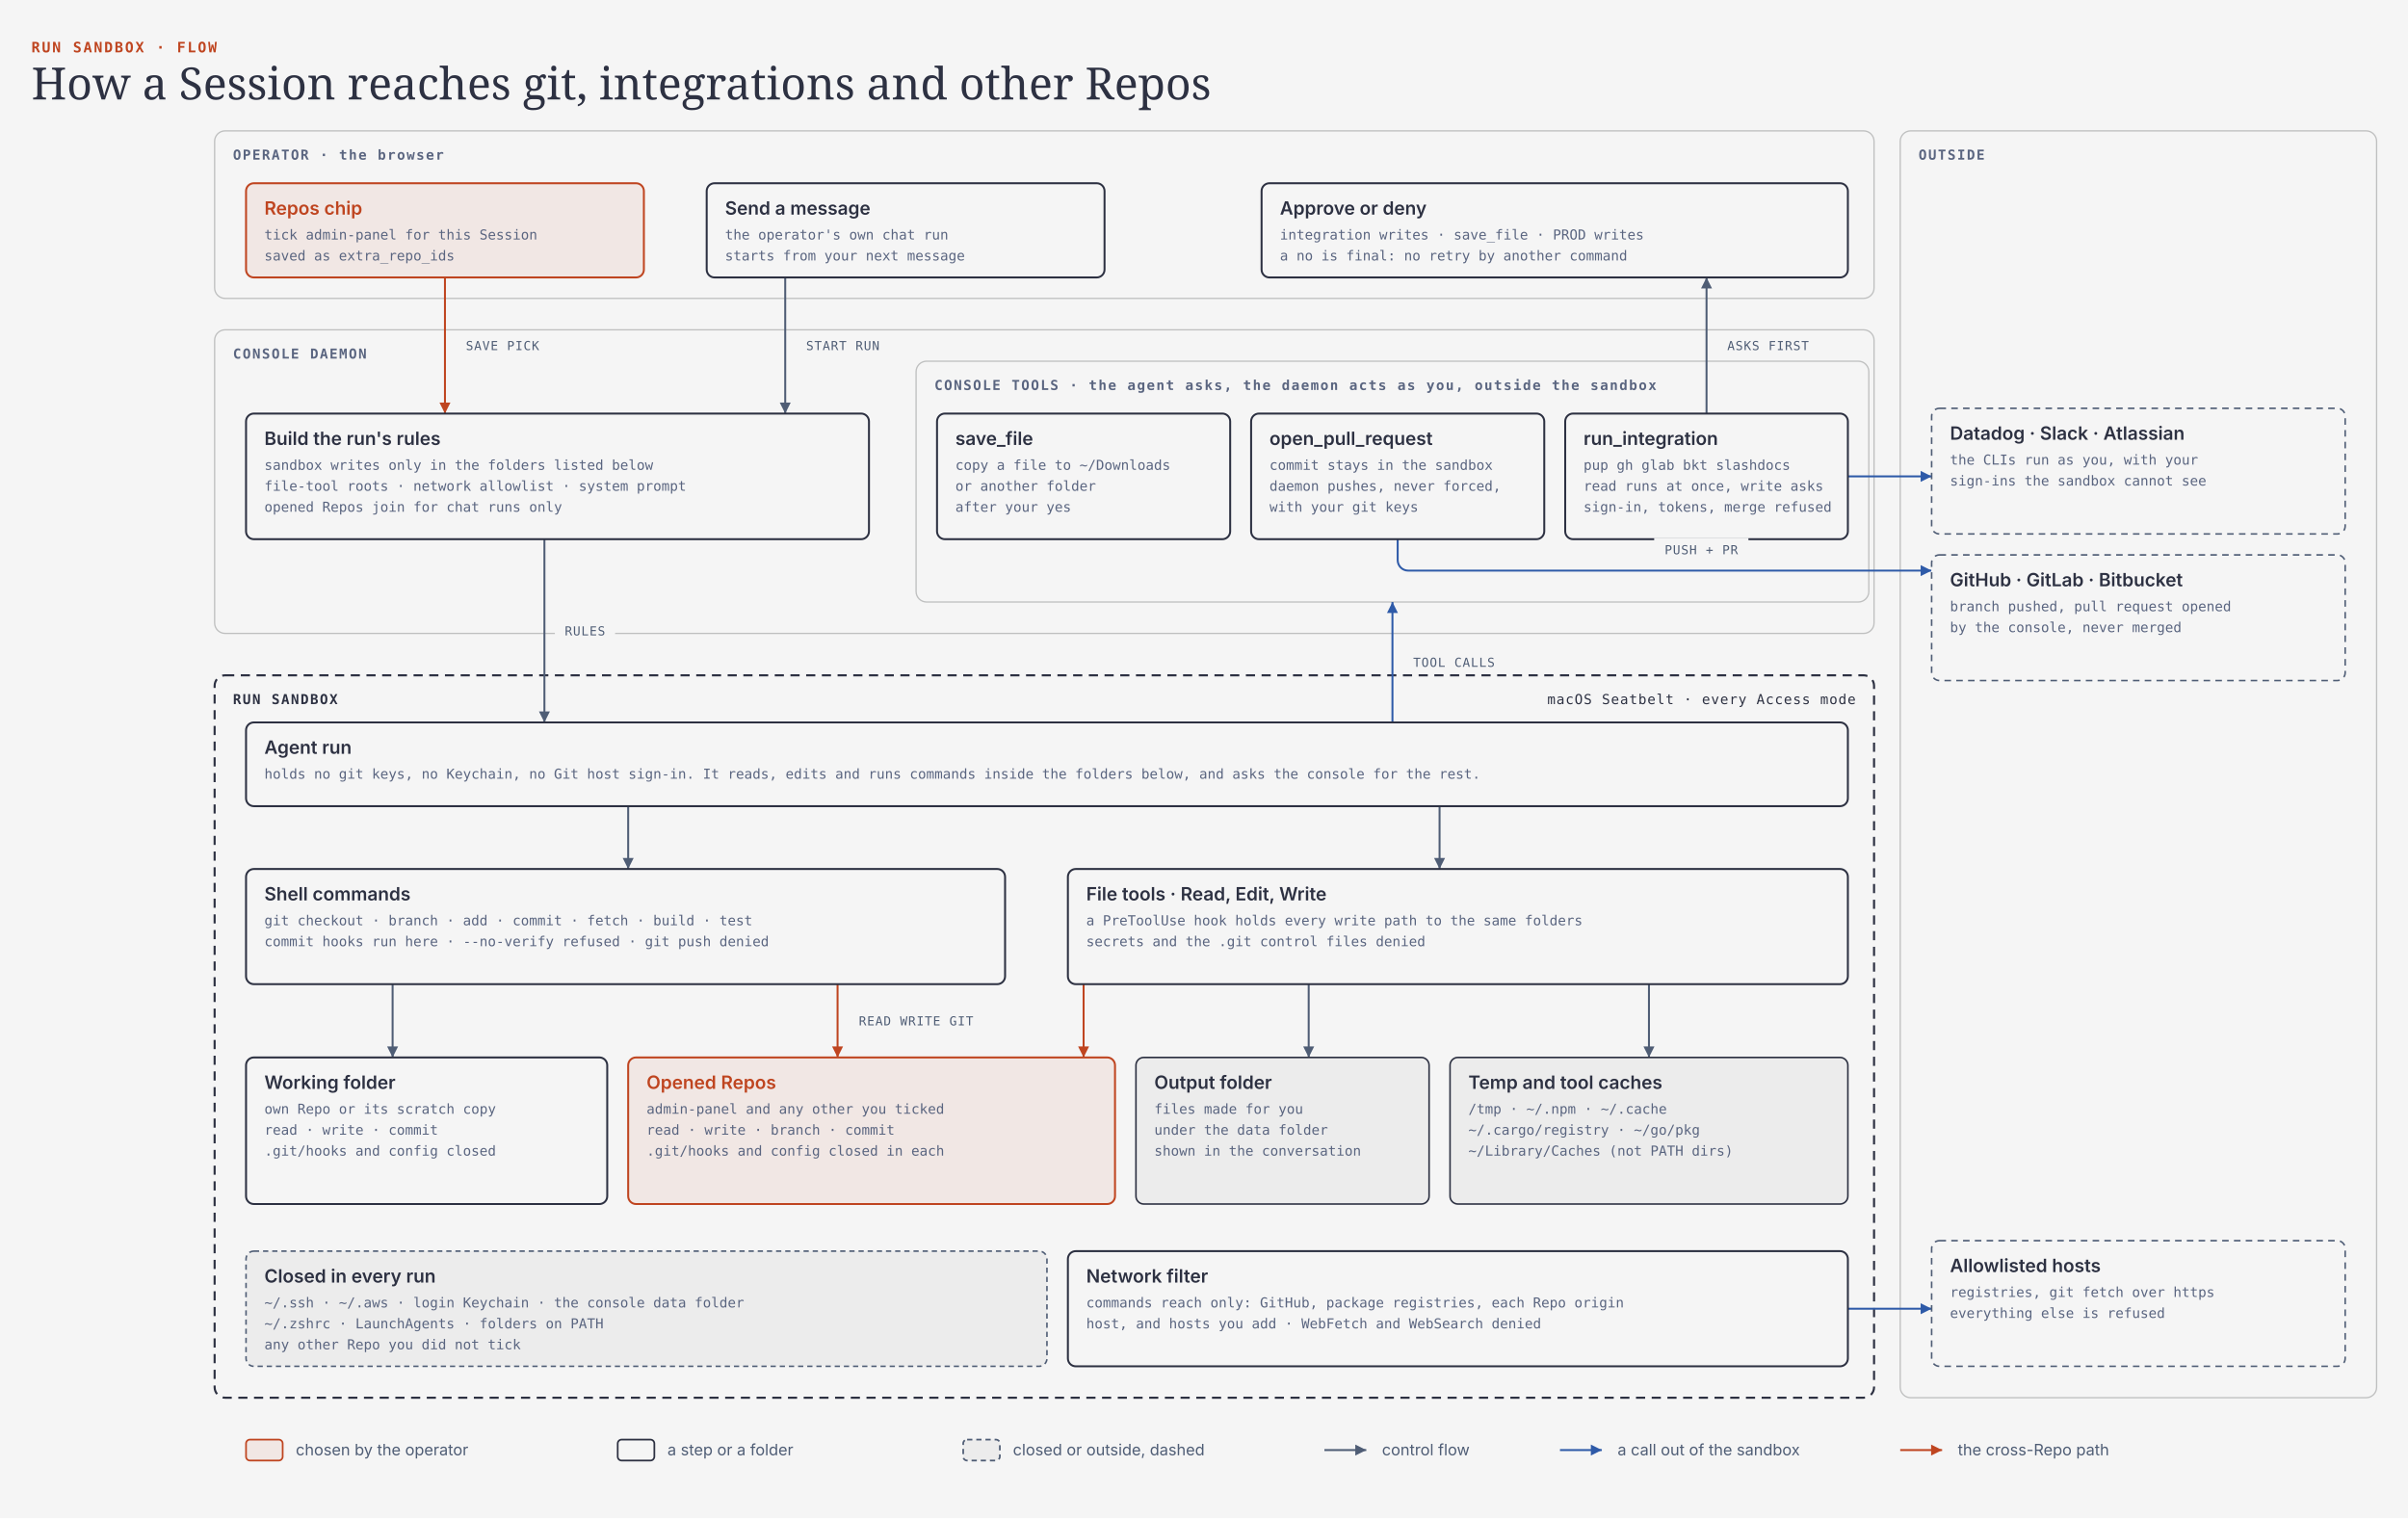
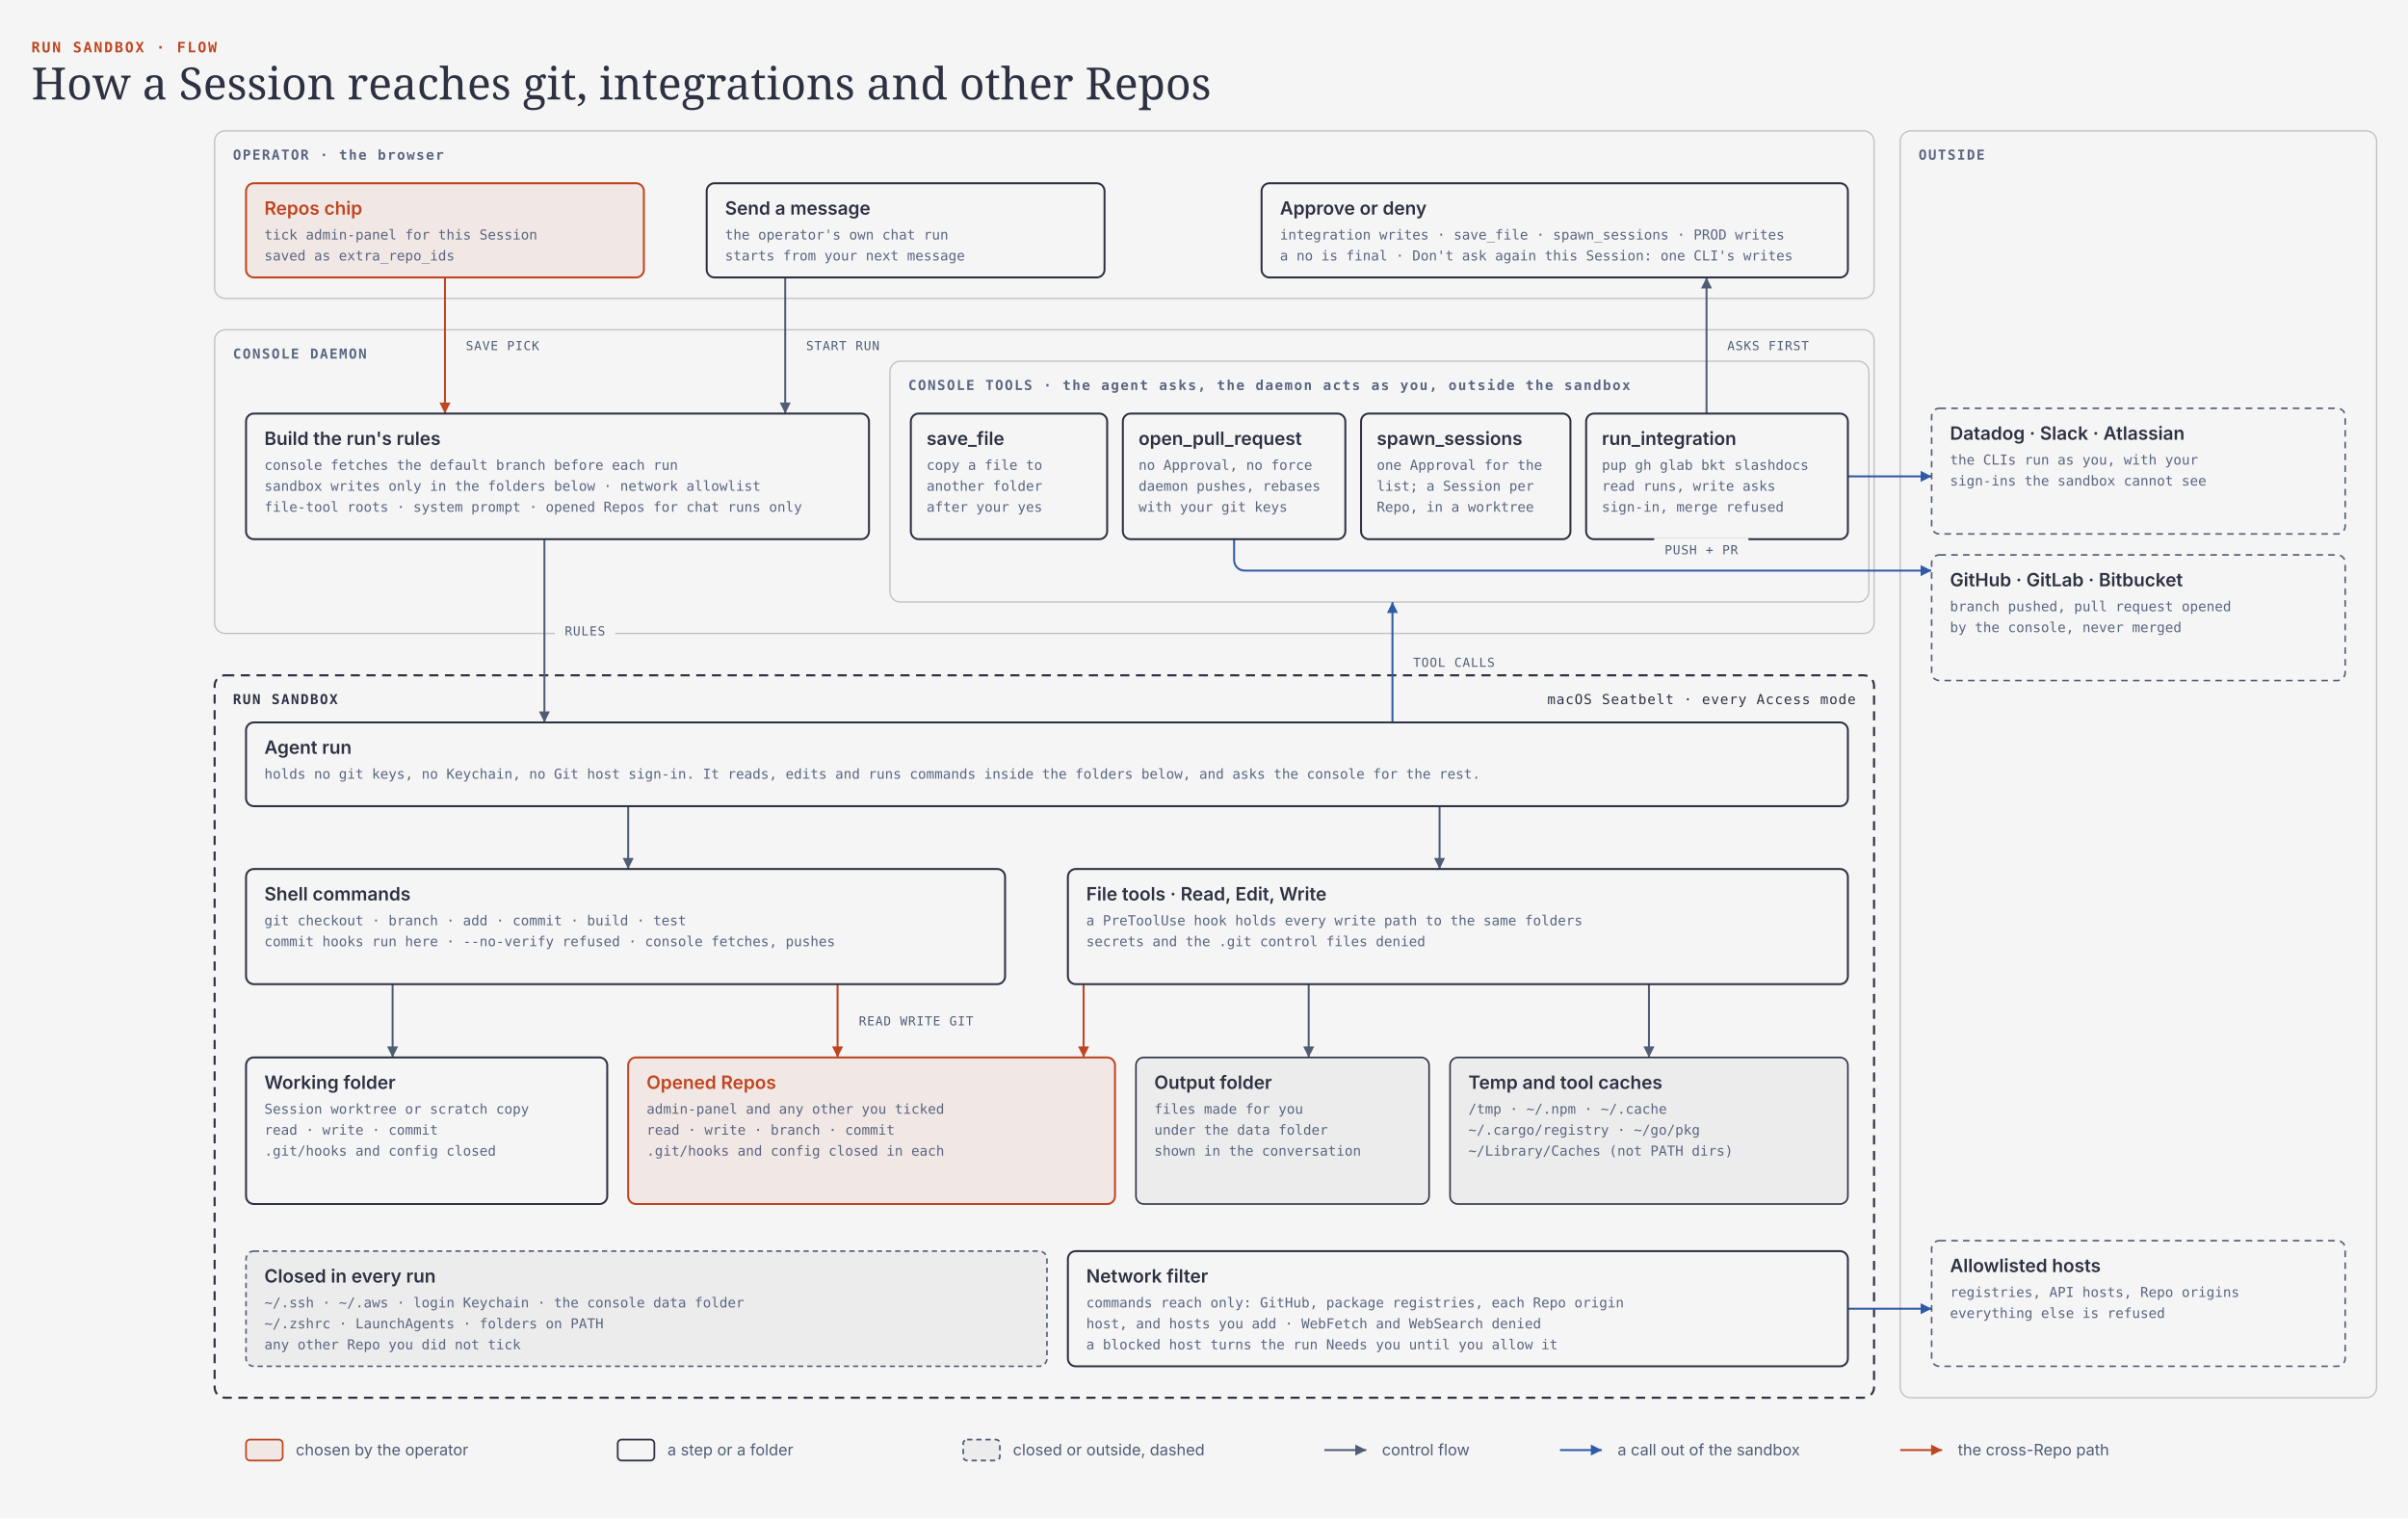
<svg xmlns="http://www.w3.org/2000/svg" viewBox="0 0 1840 1160" width="1840" height="1160" role="img" aria-labelledby="flow-title flow-desc">
  <defs>
    <marker id="am" viewBox="0 0 10 10" refX="9" refY="5" markerWidth="7" markerHeight="7" orient="auto-start-reverse">
      <path d="M1,1 L9,5 L1,9 z" fill="#4f5d75" />
    </marker>
    <marker id="aa" viewBox="0 0 10 10" refX="9" refY="5" markerWidth="7" markerHeight="7" orient="auto-start-reverse">
      <path d="M1,1 L9,5 L1,9 z" fill="#bf4520" />
    </marker>
    <marker id="al" viewBox="0 0 10 10" refX="9" refY="5" markerWidth="7" markerHeight="7" orient="auto-start-reverse">
      <path d="M1,1 L9,5 L1,9 z" fill="#2e5aa8" />
    </marker>
  </defs>
  <rect width="1840" height="1160" fill="#f5f5f5" />
  <text x="24" y="40" font-family="'Geist Mono', ui-monospace, Menlo, monospace" font-size="11" font-weight="600" letter-spacing="0.12em" fill="#bf4520">RUN SANDBOX · FLOW</text>
  <text x="24" y="76" font-family="'Instrument Serif', Georgia, serif" font-size="34" fill="#2d3142">How a Session reaches git, integrations and other Repos</text>
  <rect x="164" y="100" width="1268" height="128" rx="8" fill="none" stroke="#bfc0c0" stroke-width="1" />
  <text x="178" y="122" font-family="'Geist Mono', ui-monospace, Menlo, monospace" font-size="10.5" font-weight="600" letter-spacing="0.1em" fill="#5a6580">OPERATOR · the browser</text>
  <rect x="164" y="252" width="1268" height="232" rx="8" fill="none" stroke="#bfc0c0" stroke-width="1" />
  <text x="178" y="274" font-family="'Geist Mono', ui-monospace, Menlo, monospace" font-size="10.5" font-weight="600" letter-spacing="0.1em" fill="#5a6580">CONSOLE DAEMON</text>
  <rect x="164" y="516" width="1268" height="552" rx="8" fill="none" stroke="#2d3142" stroke-width="1.6" stroke-dasharray="7,5" />
  <text x="178" y="538" font-family="'Geist Mono', ui-monospace, Menlo, monospace" font-size="10.5" font-weight="600" letter-spacing="0.1em" fill="#2d3142">RUN SANDBOX</text>
  <text x="1418" y="538" text-anchor="end" font-family="'Geist Mono', ui-monospace, Menlo, monospace" font-size="10.5" letter-spacing="0.06em" fill="#2d3142">macOS Seatbelt · every Access mode</text>
  <rect x="1452" y="100" width="364" height="968" rx="8" fill="none" stroke="#bfc0c0" stroke-width="1" />
  <text x="1466" y="122" font-family="'Geist Mono', ui-monospace, Menlo, monospace" font-size="10.5" font-weight="600" letter-spacing="0.1em" fill="#5a6580">OUTSIDE</text>
-   <rect x="700" y="276" width="728" height="184" rx="8" fill="none" stroke="#bfc0c0" stroke-width="1" />
-   <text x="714" y="298" font-family="'Geist Mono', ui-monospace, Menlo, monospace" font-size="10.5" font-weight="600" letter-spacing="0.1em" fill="#5a6580">CONSOLE TOOLS · the agent asks, the daemon acts as you, outside the sandbox</text>
+   <rect x="680" y="276" width="748" height="184" rx="8" fill="none" stroke="#bfc0c0" stroke-width="1" />
+   <text x="694" y="298" font-family="'Geist Mono', ui-monospace, Menlo, monospace" font-size="10.5" font-weight="600" letter-spacing="0.1em" fill="#5a6580">CONSOLE TOOLS · the agent asks, the daemon acts as you, outside the sandbox</text>
  <path d="M340,212 V316" fill="none" stroke="#bf4520" stroke-width="1.5" marker-end="url(#aa)" />
  <path d="M600,212 V316" fill="none" stroke="#4f5d75" stroke-width="1.5" marker-end="url(#am)" />
  <path d="M1304,316 V212" fill="none" stroke="#4f5d75" stroke-width="1.5" marker-end="url(#am)" />
  <path d="M416,412 V552" fill="none" stroke="#4f5d75" stroke-width="1.5" marker-end="url(#am)" />
  <path d="M1064,552 V460" fill="none" stroke="#2e5aa8" stroke-width="1.5" marker-end="url(#al)" />
  <path d="M1412,364 H1476" fill="none" stroke="#2e5aa8" stroke-width="1.5" marker-end="url(#al)" />
-   <path d="M1068,412 V428 a8,8 0 0 0 8,8 H1476" fill="none" stroke="#2e5aa8" stroke-width="1.5" marker-end="url(#al)" />
+   <path d="M943,412 V428 a8,8 0 0 0 8,8 H1476" fill="none" stroke="#2e5aa8" stroke-width="1.5" marker-end="url(#al)" />
  <path d="M480,616 V664" fill="none" stroke="#4f5d75" stroke-width="1.5" marker-end="url(#am)" />
  <path d="M1100,616 V664" fill="none" stroke="#4f5d75" stroke-width="1.5" marker-end="url(#am)" />
  <path d="M300,752 V808" fill="none" stroke="#4f5d75" stroke-width="1.5" marker-end="url(#am)" />
  <path d="M640,752 V808" fill="none" stroke="#bf4520" stroke-width="1.5" marker-end="url(#aa)" />
  <path d="M828,752 V808" fill="none" stroke="#bf4520" stroke-width="1.5" marker-end="url(#aa)" />
  <path d="M1000,752 V808" fill="none" stroke="#4f5d75" stroke-width="1.5" marker-end="url(#am)" />
  <path d="M1260,752 V808" fill="none" stroke="#4f5d75" stroke-width="1.5" marker-end="url(#am)" />
  <path d="M1412,1000 H1476" fill="none" stroke="#2e5aa8" stroke-width="1.5" marker-end="url(#al)" />
  <rect x="188" y="140" width="304" height="72" rx="6" fill="#f5f5f5" />
  <rect x="188" y="140" width="304" height="72" rx="6" fill="rgba(191,69,32,0.08)" stroke="#bf4520" stroke-width="1.5" />
  <text x="202" y="164" font-family="Geist, Inter, system-ui, sans-serif" font-size="14" font-weight="600" fill="#bf4520">Repos chip</text>
  <text x="202" y="183" font-family="'Geist Mono', ui-monospace, Menlo, monospace" font-size="10.5" fill="#5a6580">tick admin-panel for this Session</text>
  <text x="202" y="199" font-family="'Geist Mono', ui-monospace, Menlo, monospace" font-size="10.5" fill="#5a6580">saved as extra_repo_ids</text>
  <rect x="540" y="140" width="304" height="72" rx="6" fill="#f5f5f5" />
  <rect x="540" y="140" width="304" height="72" rx="6" fill="#f5f5f5" stroke="#2d3142" stroke-width="1.5" />
  <text x="554" y="164" font-family="Geist, Inter, system-ui, sans-serif" font-size="14" font-weight="600" fill="#2d3142">Send a message</text>
  <text x="554" y="183" font-family="'Geist Mono', ui-monospace, Menlo, monospace" font-size="10.5" fill="#5a6580">the operator's own chat run</text>
  <text x="554" y="199" font-family="'Geist Mono', ui-monospace, Menlo, monospace" font-size="10.5" fill="#5a6580">starts from your next message</text>
  <rect x="964" y="140" width="448" height="72" rx="6" fill="#f5f5f5" />
  <rect x="964" y="140" width="448" height="72" rx="6" fill="#f5f5f5" stroke="#2d3142" stroke-width="1.5" />
  <text x="978" y="164" font-family="Geist, Inter, system-ui, sans-serif" font-size="14" font-weight="600" fill="#2d3142">Approve or deny</text>
-   <text x="978" y="183" font-family="'Geist Mono', ui-monospace, Menlo, monospace" font-size="10.5" fill="#5a6580">integration writes · save_file · PROD writes</text>
-   <text x="978" y="199" font-family="'Geist Mono', ui-monospace, Menlo, monospace" font-size="10.5" fill="#5a6580">a no is final: no retry by another command</text>
+   <text x="978" y="183" font-family="'Geist Mono', ui-monospace, Menlo, monospace" font-size="10.5" fill="#5a6580">integration writes · save_file · spawn_sessions · PROD writes</text>
+   <text x="978" y="199" font-family="'Geist Mono', ui-monospace, Menlo, monospace" font-size="10.5" fill="#5a6580">a no is final · Don't ask again this Session: one CLI's writes</text>
  <rect x="188" y="316" width="476" height="96" rx="6" fill="#f5f5f5" />
  <rect x="188" y="316" width="476" height="96" rx="6" fill="#f5f5f5" stroke="#2d3142" stroke-width="1.5" />
  <text x="202" y="340" font-family="Geist, Inter, system-ui, sans-serif" font-size="14" font-weight="600" fill="#2d3142">Build the run's rules</text>
-   <text x="202" y="359" font-family="'Geist Mono', ui-monospace, Menlo, monospace" font-size="10.5" fill="#5a6580">sandbox writes only in the folders listed below</text>
-   <text x="202" y="375" font-family="'Geist Mono', ui-monospace, Menlo, monospace" font-size="10.5" fill="#5a6580">file-tool roots · network allowlist · system prompt</text>
-   <text x="202" y="391" font-family="'Geist Mono', ui-monospace, Menlo, monospace" font-size="10.5" fill="#5a6580">opened Repos join for chat runs only</text>
-   <rect x="716" y="316" width="224" height="96" rx="6" fill="#f5f5f5" />
-   <rect x="716" y="316" width="224" height="96" rx="6" fill="#f5f5f5" stroke="#2d3142" stroke-width="1.5" />
-   <text x="730" y="340" font-family="Geist, Inter, system-ui, sans-serif" font-size="14" font-weight="600" fill="#2d3142">save_file</text>
-   <text x="730" y="359" font-family="'Geist Mono', ui-monospace, Menlo, monospace" font-size="10.5" fill="#5a6580">copy a file to ~/Downloads</text>
-   <text x="730" y="375" font-family="'Geist Mono', ui-monospace, Menlo, monospace" font-size="10.5" fill="#5a6580">or another folder</text>
-   <text x="730" y="391" font-family="'Geist Mono', ui-monospace, Menlo, monospace" font-size="10.5" fill="#5a6580">after your yes</text>
-   <rect x="956" y="316" width="224" height="96" rx="6" fill="#f5f5f5" />
-   <rect x="956" y="316" width="224" height="96" rx="6" fill="#f5f5f5" stroke="#2d3142" stroke-width="1.5" />
-   <text x="970" y="340" font-family="Geist, Inter, system-ui, sans-serif" font-size="14" font-weight="600" fill="#2d3142">open_pull_request</text>
-   <text x="970" y="359" font-family="'Geist Mono', ui-monospace, Menlo, monospace" font-size="10.5" fill="#5a6580">commit stays in the sandbox</text>
-   <text x="970" y="375" font-family="'Geist Mono', ui-monospace, Menlo, monospace" font-size="10.5" fill="#5a6580">daemon pushes, never forced,</text>
-   <text x="970" y="391" font-family="'Geist Mono', ui-monospace, Menlo, monospace" font-size="10.5" fill="#5a6580">with your git keys</text>
-   <rect x="1196" y="316" width="216" height="96" rx="6" fill="#f5f5f5" />
-   <rect x="1196" y="316" width="216" height="96" rx="6" fill="#f5f5f5" stroke="#2d3142" stroke-width="1.5" />
-   <text x="1210" y="340" font-family="Geist, Inter, system-ui, sans-serif" font-size="14" font-weight="600" fill="#2d3142">run_integration</text>
-   <text x="1210" y="359" font-family="'Geist Mono', ui-monospace, Menlo, monospace" font-size="10.5" fill="#5a6580">pup gh glab bkt slashdocs</text>
-   <text x="1210" y="375" font-family="'Geist Mono', ui-monospace, Menlo, monospace" font-size="10.5" fill="#5a6580">read runs at once, write asks</text>
-   <text x="1210" y="391" font-family="'Geist Mono', ui-monospace, Menlo, monospace" font-size="10.5" fill="#5a6580">sign-in, tokens, merge refused</text>
+   <text x="202" y="359" font-family="'Geist Mono', ui-monospace, Menlo, monospace" font-size="10.5" fill="#5a6580">console fetches the default branch before each run</text>
+   <text x="202" y="375" font-family="'Geist Mono', ui-monospace, Menlo, monospace" font-size="10.5" fill="#5a6580">sandbox writes only in the folders below · network allowlist</text>
+   <text x="202" y="391" font-family="'Geist Mono', ui-monospace, Menlo, monospace" font-size="10.5" fill="#5a6580">file-tool roots · system prompt · opened Repos for chat runs only</text>
+   <rect x="696" y="316" width="150" height="96" rx="6" fill="#f5f5f5" />
+   <rect x="696" y="316" width="150" height="96" rx="6" fill="#f5f5f5" stroke="#2d3142" stroke-width="1.5" />
+   <text x="708" y="340" font-family="Geist, Inter, system-ui, sans-serif" font-size="14" font-weight="600" fill="#2d3142">save_file</text>
+   <text x="708" y="359" font-family="'Geist Mono', ui-monospace, Menlo, monospace" font-size="10.5" fill="#5a6580">copy a file to</text>
+   <text x="708" y="375" font-family="'Geist Mono', ui-monospace, Menlo, monospace" font-size="10.5" fill="#5a6580">another folder</text>
+   <text x="708" y="391" font-family="'Geist Mono', ui-monospace, Menlo, monospace" font-size="10.5" fill="#5a6580">after your yes</text>
+   <rect x="858" y="316" width="170" height="96" rx="6" fill="#f5f5f5" />
+   <rect x="858" y="316" width="170" height="96" rx="6" fill="#f5f5f5" stroke="#2d3142" stroke-width="1.5" />
+   <text x="870" y="340" font-family="Geist, Inter, system-ui, sans-serif" font-size="14" font-weight="600" fill="#2d3142">open_pull_request</text>
+   <text x="870" y="359" font-family="'Geist Mono', ui-monospace, Menlo, monospace" font-size="10.5" fill="#5a6580">no Approval, no force</text>
+   <text x="870" y="375" font-family="'Geist Mono', ui-monospace, Menlo, monospace" font-size="10.5" fill="#5a6580">daemon pushes, rebases</text>
+   <text x="870" y="391" font-family="'Geist Mono', ui-monospace, Menlo, monospace" font-size="10.5" fill="#5a6580">with your git keys</text>
+   <rect x="1040" y="316" width="160" height="96" rx="6" fill="#f5f5f5" />
+   <rect x="1040" y="316" width="160" height="96" rx="6" fill="#f5f5f5" stroke="#2d3142" stroke-width="1.5" />
+   <text x="1052" y="340" font-family="Geist, Inter, system-ui, sans-serif" font-size="14" font-weight="600" fill="#2d3142">spawn_sessions</text>
+   <text x="1052" y="359" font-family="'Geist Mono', ui-monospace, Menlo, monospace" font-size="10.5" fill="#5a6580">one Approval for the</text>
+   <text x="1052" y="375" font-family="'Geist Mono', ui-monospace, Menlo, monospace" font-size="10.5" fill="#5a6580">list; a Session per</text>
+   <text x="1052" y="391" font-family="'Geist Mono', ui-monospace, Menlo, monospace" font-size="10.5" fill="#5a6580">Repo, in a worktree</text>
+   <rect x="1212" y="316" width="200" height="96" rx="6" fill="#f5f5f5" />
+   <rect x="1212" y="316" width="200" height="96" rx="6" fill="#f5f5f5" stroke="#2d3142" stroke-width="1.5" />
+   <text x="1224" y="340" font-family="Geist, Inter, system-ui, sans-serif" font-size="14" font-weight="600" fill="#2d3142">run_integration</text>
+   <text x="1224" y="359" font-family="'Geist Mono', ui-monospace, Menlo, monospace" font-size="10.5" fill="#5a6580">pup gh glab bkt slashdocs</text>
+   <text x="1224" y="375" font-family="'Geist Mono', ui-monospace, Menlo, monospace" font-size="10.5" fill="#5a6580">read runs, write asks</text>
+   <text x="1224" y="391" font-family="'Geist Mono', ui-monospace, Menlo, monospace" font-size="10.5" fill="#5a6580">sign-in, merge refused</text>
  <rect x="188" y="552" width="1224" height="64" rx="6" fill="#f5f5f5" />
  <rect x="188" y="552" width="1224" height="64" rx="6" fill="#f5f5f5" stroke="#2d3142" stroke-width="1.5" />
  <text x="202" y="576" font-family="Geist, Inter, system-ui, sans-serif" font-size="14" font-weight="600" fill="#2d3142">Agent run</text>
  <text x="202" y="595" font-family="'Geist Mono', ui-monospace, Menlo, monospace" font-size="10.5" fill="#5a6580">holds no git keys, no Keychain, no Git host sign-in. It reads, edits and runs commands inside the folders below, and asks the console for the rest.</text>
  <rect x="188" y="664" width="580" height="88" rx="6" fill="#f5f5f5" />
  <rect x="188" y="664" width="580" height="88" rx="6" fill="#f5f5f5" stroke="#2d3142" stroke-width="1.5" />
  <text x="202" y="688" font-family="Geist, Inter, system-ui, sans-serif" font-size="14" font-weight="600" fill="#2d3142">Shell commands</text>
-   <text x="202" y="707" font-family="'Geist Mono', ui-monospace, Menlo, monospace" font-size="10.5" fill="#5a6580">git checkout · branch · add · commit · fetch · build · test</text>
-   <text x="202" y="723" font-family="'Geist Mono', ui-monospace, Menlo, monospace" font-size="10.5" fill="#5a6580">commit hooks run here · --no-verify refused · git push denied</text>
+   <text x="202" y="707" font-family="'Geist Mono', ui-monospace, Menlo, monospace" font-size="10.5" fill="#5a6580">git checkout · branch · add · commit · build · test</text>
+   <text x="202" y="723" font-family="'Geist Mono', ui-monospace, Menlo, monospace" font-size="10.5" fill="#5a6580">commit hooks run here · --no-verify refused · console fetches, pushes</text>
  <rect x="816" y="664" width="596" height="88" rx="6" fill="#f5f5f5" />
  <rect x="816" y="664" width="596" height="88" rx="6" fill="#f5f5f5" stroke="#2d3142" stroke-width="1.5" />
  <text x="830" y="688" font-family="Geist, Inter, system-ui, sans-serif" font-size="14" font-weight="600" fill="#2d3142">File tools · Read, Edit, Write</text>
  <text x="830" y="707" font-family="'Geist Mono', ui-monospace, Menlo, monospace" font-size="10.5" fill="#5a6580">a PreToolUse hook holds every write path to the same folders</text>
  <text x="830" y="723" font-family="'Geist Mono', ui-monospace, Menlo, monospace" font-size="10.5" fill="#5a6580">secrets and the .git control files denied</text>
  <rect x="188" y="808" width="276" height="112" rx="6" fill="#f5f5f5" />
  <rect x="188" y="808" width="276" height="112" rx="6" fill="#f5f5f5" stroke="#2d3142" stroke-width="1.5" />
  <text x="202" y="832" font-family="Geist, Inter, system-ui, sans-serif" font-size="14" font-weight="600" fill="#2d3142">Working folder</text>
-   <text x="202" y="851" font-family="'Geist Mono', ui-monospace, Menlo, monospace" font-size="10.5" fill="#5a6580">own Repo or its scratch copy</text>
+   <text x="202" y="851" font-family="'Geist Mono', ui-monospace, Menlo, monospace" font-size="10.5" fill="#5a6580">Session worktree or scratch copy</text>
  <text x="202" y="867" font-family="'Geist Mono', ui-monospace, Menlo, monospace" font-size="10.5" fill="#5a6580">read · write · commit</text>
  <text x="202" y="883" font-family="'Geist Mono', ui-monospace, Menlo, monospace" font-size="10.5" fill="#5a6580">.git/hooks and config closed</text>
  <rect x="480" y="808" width="372" height="112" rx="6" fill="#f5f5f5" />
  <rect x="480" y="808" width="372" height="112" rx="6" fill="rgba(191,69,32,0.08)" stroke="#bf4520" stroke-width="1.5" />
  <text x="494" y="832" font-family="Geist, Inter, system-ui, sans-serif" font-size="14" font-weight="600" fill="#bf4520">Opened Repos</text>
  <text x="494" y="851" font-family="'Geist Mono', ui-monospace, Menlo, monospace" font-size="10.5" fill="#5a6580">admin-panel and any other you ticked</text>
  <text x="494" y="867" font-family="'Geist Mono', ui-monospace, Menlo, monospace" font-size="10.5" fill="#5a6580">read · write · branch · commit</text>
  <text x="494" y="883" font-family="'Geist Mono', ui-monospace, Menlo, monospace" font-size="10.5" fill="#5a6580">.git/hooks and config closed in each</text>
  <rect x="868" y="808" width="224" height="112" rx="6" fill="#f5f5f5" />
  <rect x="868" y="808" width="224" height="112" rx="6" fill="#ececec" stroke="#2d3142" stroke-width="1.2" />
  <text x="882" y="832" font-family="Geist, Inter, system-ui, sans-serif" font-size="14" font-weight="600" fill="#2d3142">Output folder</text>
  <text x="882" y="851" font-family="'Geist Mono', ui-monospace, Menlo, monospace" font-size="10.5" fill="#5a6580">files made for you</text>
  <text x="882" y="867" font-family="'Geist Mono', ui-monospace, Menlo, monospace" font-size="10.5" fill="#5a6580">under the data folder</text>
  <text x="882" y="883" font-family="'Geist Mono', ui-monospace, Menlo, monospace" font-size="10.5" fill="#5a6580">shown in the conversation</text>
  <rect x="1108" y="808" width="304" height="112" rx="6" fill="#f5f5f5" />
  <rect x="1108" y="808" width="304" height="112" rx="6" fill="#ececec" stroke="#2d3142" stroke-width="1.2" />
  <text x="1122" y="832" font-family="Geist, Inter, system-ui, sans-serif" font-size="14" font-weight="600" fill="#2d3142">Temp and tool caches</text>
  <text x="1122" y="851" font-family="'Geist Mono', ui-monospace, Menlo, monospace" font-size="10.5" fill="#5a6580">/tmp · ~/.npm · ~/.cache</text>
  <text x="1122" y="867" font-family="'Geist Mono', ui-monospace, Menlo, monospace" font-size="10.5" fill="#5a6580">~/.cargo/registry · ~/go/pkg</text>
  <text x="1122" y="883" font-family="'Geist Mono', ui-monospace, Menlo, monospace" font-size="10.5" fill="#5a6580">~/Library/Caches (not PATH dirs)</text>
  <rect x="188" y="956" width="612" height="88" rx="6" fill="#f5f5f5" />
  <rect x="188" y="956" width="612" height="88" rx="6" fill="#ececec" stroke="#4f5d75" stroke-width="1.2" stroke-dasharray="4,3" />
  <text x="202" y="980" font-family="Geist, Inter, system-ui, sans-serif" font-size="14" font-weight="600" fill="#2d3142">Closed in every run</text>
  <text x="202" y="999" font-family="'Geist Mono', ui-monospace, Menlo, monospace" font-size="10.5" fill="#5a6580">~/.ssh · ~/.aws · login Keychain · the console data folder</text>
  <text x="202" y="1015" font-family="'Geist Mono', ui-monospace, Menlo, monospace" font-size="10.5" fill="#5a6580">~/.zshrc · LaunchAgents · folders on PATH</text>
  <text x="202" y="1031" font-family="'Geist Mono', ui-monospace, Menlo, monospace" font-size="10.5" fill="#5a6580">any other Repo you did not tick</text>
  <rect x="816" y="956" width="596" height="88" rx="6" fill="#f5f5f5" />
  <rect x="816" y="956" width="596" height="88" rx="6" fill="#f5f5f5" stroke="#2d3142" stroke-width="1.5" />
  <text x="830" y="980" font-family="Geist, Inter, system-ui, sans-serif" font-size="14" font-weight="600" fill="#2d3142">Network filter</text>
  <text x="830" y="999" font-family="'Geist Mono', ui-monospace, Menlo, monospace" font-size="10.5" fill="#5a6580">commands reach only: GitHub, package registries, each Repo origin</text>
  <text x="830" y="1015" font-family="'Geist Mono', ui-monospace, Menlo, monospace" font-size="10.5" fill="#5a6580">host, and hosts you add · WebFetch and WebSearch denied</text>
+   <text x="830" y="1031" font-family="'Geist Mono', ui-monospace, Menlo, monospace" font-size="10.5" fill="#5a6580">a blocked host turns the run Needs you until you allow it</text>
  <rect x="1476" y="312" width="316" height="96" rx="6" fill="#f5f5f5" />
  <rect x="1476" y="312" width="316" height="96" rx="6" fill="#f5f5f5" stroke="#4f5d75" stroke-width="1.2" stroke-dasharray="5,4" />
  <text x="1490" y="336" font-family="Geist, Inter, system-ui, sans-serif" font-size="14" font-weight="600" fill="#2d3142">Datadog · Slack · Atlassian</text>
  <text x="1490" y="355" font-family="'Geist Mono', ui-monospace, Menlo, monospace" font-size="10.5" fill="#5a6580">the CLIs run as you, with your</text>
  <text x="1490" y="371" font-family="'Geist Mono', ui-monospace, Menlo, monospace" font-size="10.5" fill="#5a6580">sign-ins the sandbox cannot see</text>
  <rect x="1476" y="424" width="316" height="96" rx="6" fill="#f5f5f5" />
  <rect x="1476" y="424" width="316" height="96" rx="6" fill="#f5f5f5" stroke="#4f5d75" stroke-width="1.2" stroke-dasharray="5,4" />
  <text x="1490" y="448" font-family="Geist, Inter, system-ui, sans-serif" font-size="14" font-weight="600" fill="#2d3142">GitHub · GitLab · Bitbucket</text>
  <text x="1490" y="467" font-family="'Geist Mono', ui-monospace, Menlo, monospace" font-size="10.5" fill="#5a6580">branch pushed, pull request opened</text>
  <text x="1490" y="483" font-family="'Geist Mono', ui-monospace, Menlo, monospace" font-size="10.5" fill="#5a6580">by the console, never merged</text>
  <rect x="1476" y="948" width="316" height="96" rx="6" fill="#f5f5f5" />
  <rect x="1476" y="948" width="316" height="96" rx="6" fill="#f5f5f5" stroke="#4f5d75" stroke-width="1.2" stroke-dasharray="5,4" />
  <text x="1490" y="972" font-family="Geist, Inter, system-ui, sans-serif" font-size="14" font-weight="600" fill="#2d3142">Allowlisted hosts</text>
-   <text x="1490" y="991" font-family="'Geist Mono', ui-monospace, Menlo, monospace" font-size="10.5" fill="#5a6580">registries, git fetch over https</text>
+   <text x="1490" y="991" font-family="'Geist Mono', ui-monospace, Menlo, monospace" font-size="10.5" fill="#5a6580">registries, API hosts, Repo origins</text>
  <text x="1490" y="1007" font-family="'Geist Mono', ui-monospace, Menlo, monospace" font-size="10.5" fill="#5a6580">everything else is refused</text>
  <rect x="348" y="255" width="72" height="18" fill="#f5f5f5" />
  <text x="384" y="267.5" text-anchor="middle" font-family="'Geist Mono', ui-monospace, Menlo, monospace" font-size="9.5" letter-spacing="0.06em" fill="#4f5d75">SAVE PICK</text>
  <rect x="608" y="255" width="72" height="18" fill="#f5f5f5" />
  <text x="644" y="267.5" text-anchor="middle" font-family="'Geist Mono', ui-monospace, Menlo, monospace" font-size="9.5" letter-spacing="0.06em" fill="#4f5d75">START RUN</text>
  <rect x="1312" y="255" width="78" height="18" fill="#f5f5f5" />
  <text x="1351" y="267.5" text-anchor="middle" font-family="'Geist Mono', ui-monospace, Menlo, monospace" font-size="9.5" letter-spacing="0.06em" fill="#4f5d75">ASKS FIRST</text>
  <rect x="424" y="473" width="46" height="18" fill="#f5f5f5" />
  <text x="447" y="485.5" text-anchor="middle" font-family="'Geist Mono', ui-monospace, Menlo, monospace" font-size="9.5" letter-spacing="0.06em" fill="#4f5d75">RULES</text>
  <rect x="1072" y="497" width="78" height="18" fill="#f5f5f5" />
  <text x="1111" y="509.5" text-anchor="middle" font-family="'Geist Mono', ui-monospace, Menlo, monospace" font-size="9.5" letter-spacing="0.06em" fill="#4f5d75">TOOL CALLS</text>
  <rect x="1264" y="411" width="72" height="18" fill="#f5f5f5" />
  <text x="1300" y="423.5" text-anchor="middle" font-family="'Geist Mono', ui-monospace, Menlo, monospace" font-size="9.5" letter-spacing="0.06em" fill="#4f5d75">PUSH + PR</text>
  <rect x="648" y="771" width="104" height="18" fill="#f5f5f5" />
  <text x="700" y="783.5" text-anchor="middle" font-family="'Geist Mono', ui-monospace, Menlo, monospace" font-size="9.5" letter-spacing="0.06em" fill="#4f5d75">READ WRITE GIT</text>
  <rect x="188" y="1100" width="28" height="16" rx="3" fill="rgba(191,69,32,0.08)" stroke="#bf4520" stroke-width="1.3" />
  <text x="226" y="1112" font-family="Geist, Inter, system-ui, sans-serif" font-size="12" fill="#4f5d75">chosen by the operator</text>
  <rect x="472" y="1100" width="28" height="16" rx="3" fill="#f5f5f5" stroke="#2d3142" stroke-width="1.3" />
  <text x="510" y="1112" font-family="Geist, Inter, system-ui, sans-serif" font-size="12" fill="#4f5d75">a step or a folder</text>
  <rect x="736" y="1100" width="28" height="16" rx="3" fill="#ececec" stroke="#4f5d75" stroke-width="1.3" stroke-dasharray="4,3" />
  <text x="774" y="1112" font-family="Geist, Inter, system-ui, sans-serif" font-size="12" fill="#4f5d75">closed or outside, dashed</text>
  <path d="M1012,1108 H1044" stroke="#4f5d75" stroke-width="1.5" marker-end="url(#am)" />
  <text x="1056" y="1112" font-family="Geist, Inter, system-ui, sans-serif" font-size="12" fill="#4f5d75">control flow</text>
  <path d="M1192,1108 H1224" stroke="#2e5aa8" stroke-width="1.5" marker-end="url(#al)" />
  <text x="1236" y="1112" font-family="Geist, Inter, system-ui, sans-serif" font-size="12" fill="#4f5d75">a call out of the sandbox</text>
  <path d="M1452,1108 H1484" stroke="#bf4520" stroke-width="1.5" marker-end="url(#aa)" />
  <text x="1496" y="1112" font-family="Geist, Inter, system-ui, sans-serif" font-size="12" fill="#4f5d75">the cross-Repo path</text>
</svg>
